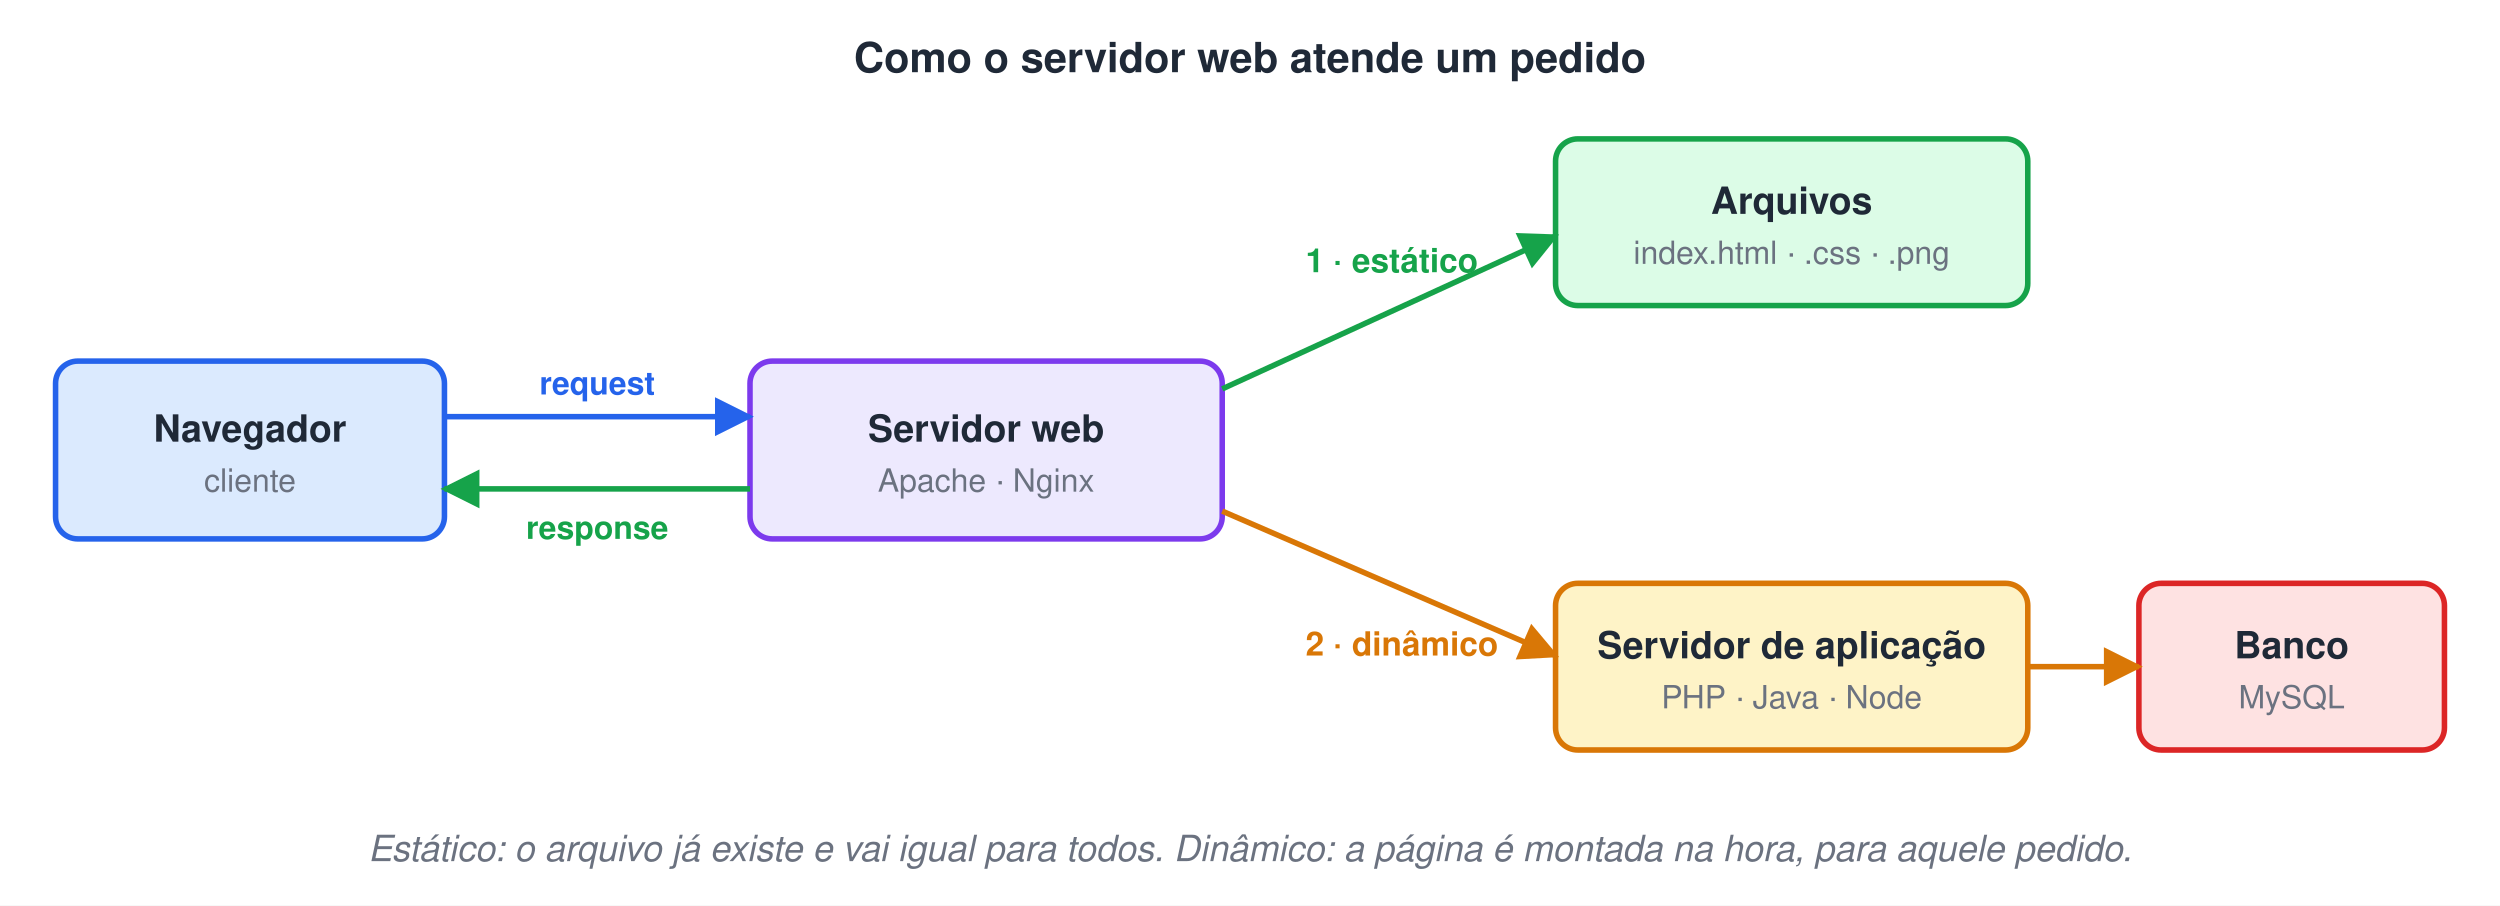
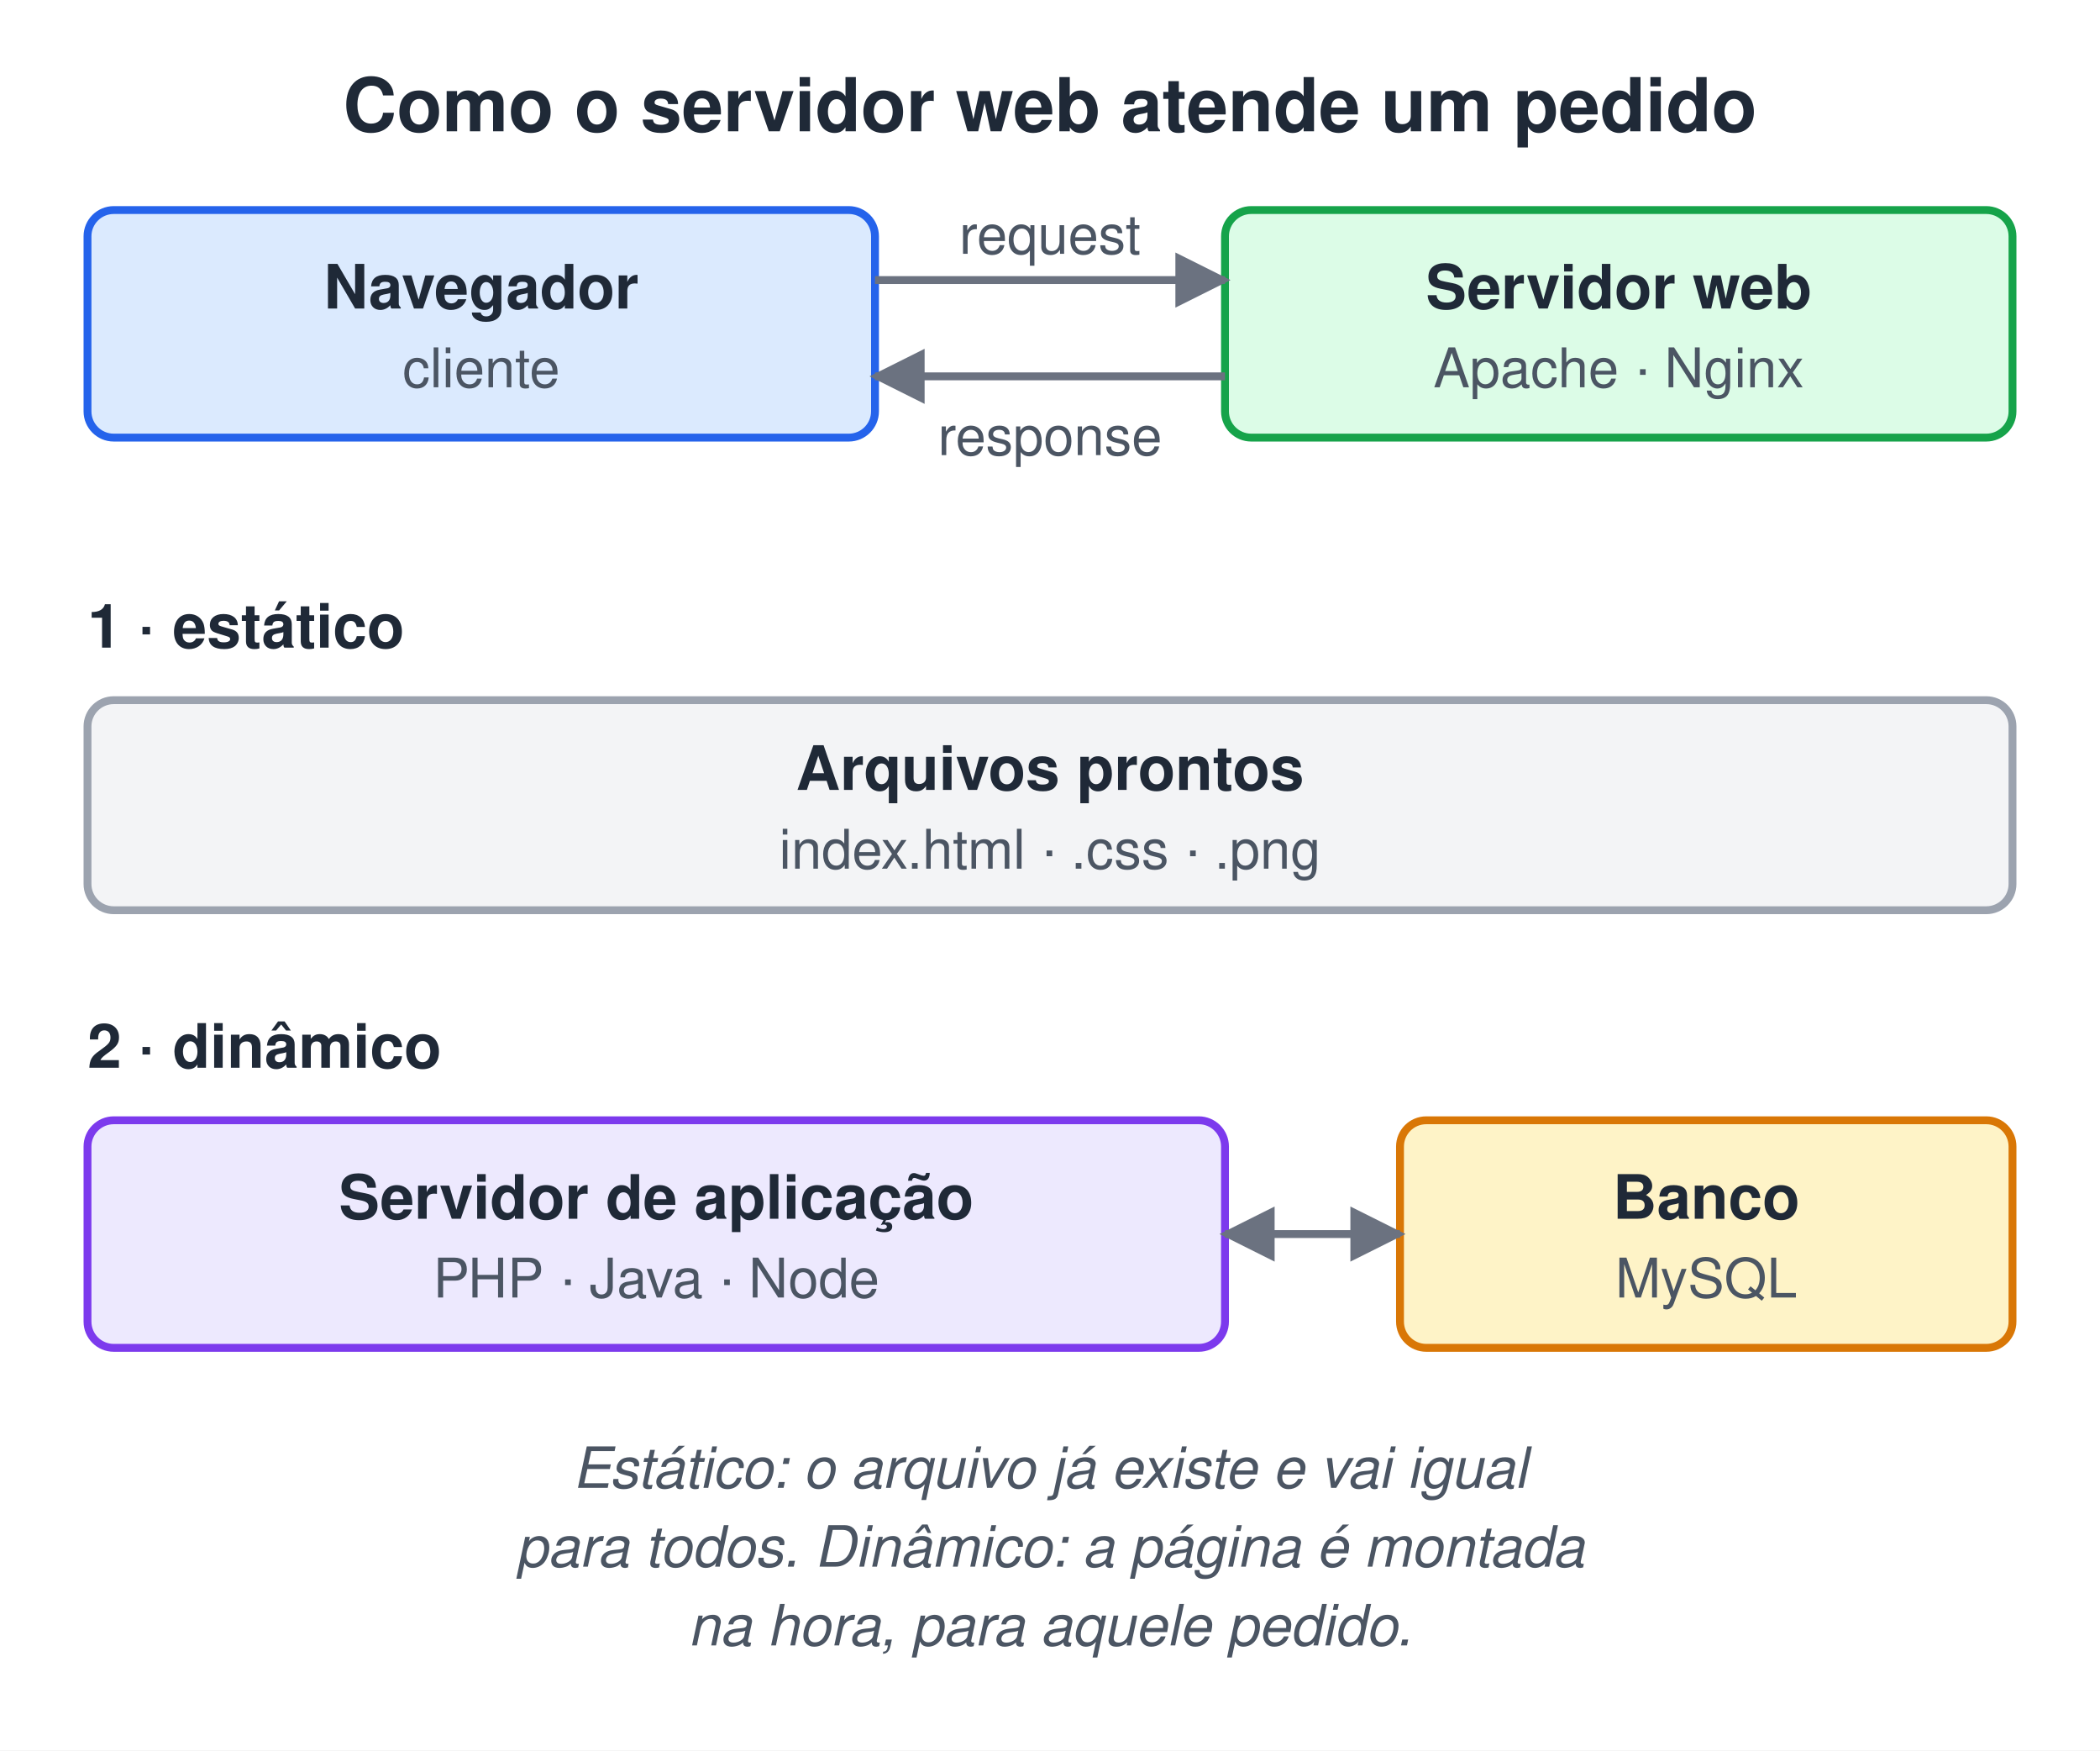
- <svg xmlns="http://www.w3.org/2000/svg" width="900" height="326" viewBox="0 0 900 326">
-   <style>text{font-family:Helvetica, Arial, 'DejaVu Sans', sans-serif}.m{font-family:Menlo, Consolas, 'DejaVu Sans Mono', monospace}</style>
+ <svg xmlns="http://www.w3.org/2000/svg" width="480" height="400" viewBox="0 0 480 400">
+   <style>text{white-space:pre;font-family:Helvetica,Arial,sans-serif;font-size:14px;fill:#1F2937}.t{font-size:17px;font-weight:bold}.b{font-weight:bold}.m{font-family:Menlo,Consolas,monospace;font-size:13px}.s{font-size:12.5px;fill:#4B5563}.n{font-size:13px;font-style:italic;fill:#4B5563}.c{text-anchor:middle}.r{text-anchor:end}.xB{fill:#DBEAFE;stroke:#2563EB}.xG{fill:#DCFCE7;stroke:#16A34A}.xO{fill:#FEF3C7;stroke:#D97706}.xP{fill:#EDE9FE;stroke:#7C3AED}.xR{fill:#FEE2E2;stroke:#DC2626}.xY{fill:#F3F4F6;stroke:#9CA3AF}.xW{fill:#fff;stroke:#9CA3AF}.xT{fill:#CCFBF1;stroke:#0D9488}.xK{fill:#FCE7F3;stroke:#DB2777}rect,ellipse,polygon{stroke-width:1.8}.l{stroke:#6B7280;stroke-width:1.8;fill:none}.d{stroke-dasharray:5 4}</style>
  <defs>
-     <marker id="arb" viewBox="0 0 10 10" refX="9" refY="5" markerWidth="7" markerHeight="7" orient="auto-start-reverse">
-       <path d="M0,0 L10,5 L0,10 z" fill="#2563EB" />
-     </marker>
-     <marker id="arv" viewBox="0 0 10 10" refX="9" refY="5" markerWidth="7" markerHeight="7" orient="auto-start-reverse">
-       <path d="M0,0 L10,5 L0,10 z" fill="#16A34A" />
-     </marker>
-     <marker id="aro" viewBox="0 0 10 10" refX="9" refY="5" markerWidth="7" markerHeight="7" orient="auto-start-reverse">
-       <path d="M0,0 L10,5 L0,10 z" fill="#D97706" />
+     <marker id="a" viewBox="0 0 10 10" refX="9" refY="5" markerWidth="7" markerHeight="7" orient="auto-start-reverse">
+       <path d="M0,0L10,5L0,10z" fill="#6B7280" />
    </marker>
  </defs>
-   <rect width="100%" height="100%" fill="#ffffff" />
-   <text x="450" y="26" font-size="15" font-weight="bold" fill="#1F2937" text-anchor="middle">Como o servidor web atende um pedido</text>
-   <rect x="20" y="130" width="140" height="64" rx="8" fill="#DBEAFE" stroke="#2563EB" stroke-width="2" />
-   <text x="90" y="159" font-size="13.5" font-weight="bold" fill="#1F2937" text-anchor="middle">Navegador</text>
-   <text x="90" y="177" font-size="11.5" fill="#6B7280" text-anchor="middle">cliente</text>
-   <rect x="270" y="130" width="170" height="64" rx="8" fill="#EDE9FE" stroke="#7C3AED" stroke-width="2" />
-   <text x="355" y="159" font-size="13.5" font-weight="bold" fill="#1F2937" text-anchor="middle">Servidor web</text>
-   <text x="355" y="177" font-size="11.5" fill="#6B7280" text-anchor="middle">Apache · Nginx</text>
-   <line x1="160" y1="150" x2="270" y2="150" stroke="#2563EB" stroke-width="2" marker-end="url(#arb)" />
-   <text x="215" y="142" font-size="11.5" font-weight="bold" fill="#2563EB" text-anchor="middle">request</text>
-   <line x1="270" y1="176" x2="160" y2="176" stroke="#16A34A" stroke-width="2" marker-end="url(#arv)" />
-   <text x="215" y="194" font-size="11.5" font-weight="bold" fill="#16A34A" text-anchor="middle">response</text>
-   <rect x="560" y="50" width="170" height="60" rx="8" fill="#DCFCE7" stroke="#16A34A" stroke-width="2" />
-   <text x="645" y="77" font-size="13.5" font-weight="bold" fill="#1F2937" text-anchor="middle">Arquivos</text>
-   <text x="645" y="95" font-size="11.5" fill="#6B7280" text-anchor="middle">index.html · .css · .png</text>
-   <line x1="440" y1="140" x2="560" y2="85" stroke="#16A34A" stroke-width="2" marker-end="url(#arv)" />
-   <text x="470" y="98" font-size="12" font-weight="bold" fill="#16A34A">1 · estático</text>
-   <rect x="560" y="210" width="170" height="60" rx="8" fill="#FEF3C7" stroke="#D97706" stroke-width="2" />
-   <text x="645" y="237" font-size="13.5" font-weight="bold" fill="#1F2937" text-anchor="middle">Servidor de aplicação</text>
-   <text x="645" y="255" font-size="11.5" fill="#6B7280" text-anchor="middle">PHP · Java · Node</text>
-   <line x1="440" y1="184" x2="560" y2="236" stroke="#D97706" stroke-width="2" marker-end="url(#aro)" />
-   <text x="470" y="236" font-size="12" font-weight="bold" fill="#D97706">2 · dinâmico</text>
-   <rect x="770" y="210" width="110" height="60" rx="8" fill="#FEE2E2" stroke="#DC2626" stroke-width="2" />
-   <text x="825" y="237" font-size="13.5" font-weight="bold" fill="#1F2937" text-anchor="middle">Banco</text>
-   <text x="825" y="255" font-size="11.5" fill="#6B7280" text-anchor="middle">MySQL</text>
-   <line x1="730" y1="240" x2="770" y2="240" stroke="#D97706" stroke-width="2" marker-end="url(#aro)" />
-   <text x="450" y="310" font-size="13" font-style="italic" fill="#6B7280" text-anchor="middle">Estático: o arquivo já existe e vai igual para todos. Dinâmico: a página é montada na hora, para aquele pedido.</text>
+   <rect width="100%" height="100%" fill="#fff" />
+   <text x="240.0" y="30" class="t c">Como o servidor web atende um pedido</text>
+   <rect x="20" y="48" width="180" height="52" rx="6" class="xB" />
+   <text x="110.0" y="70.5" class="b c">Navegador</text>
+   <text x="110.0" y="88.5" class="s c">cliente</text>
+   <rect x="280" y="48" width="180" height="52" rx="6" class="xG" />
+   <text x="370.0" y="70.5" class="b c">Servidor web</text>
+   <text x="370.0" y="88.5" class="s c">Apache · Nginx</text>
+   <path d="M200,64 L280,64" class="l" marker-end="url(#a)" />
+   <path d="M280,86 L200,86" class="l" marker-end="url(#a)" />
+   <text x="240" y="58" class="s c">request</text>
+   <text x="240" y="104" class="s c">response</text>
+   <text x="20" y="148" class="b">1 · estático</text>
+   <rect x="20" y="160" width="440" height="48" rx="6" class="xY" />
+   <text x="240.0" y="180.5" class="b c">Arquivos prontos</text>
+   <text x="240.0" y="198.5" class="s c">index.html · .css · .png</text>
+   <text x="20" y="244" class="b">2 · dinâmico</text>
+   <rect x="20" y="256" width="260" height="52" rx="6" class="xP" />
+   <text x="150.0" y="278.5" class="b c">Servidor de aplicação</text>
+   <text x="150.0" y="296.5" class="s c">PHP · Java · Node</text>
+   <rect x="320" y="256" width="140" height="52" rx="6" class="xO" />
+   <text x="390.0" y="278.5" class="b c">Banco</text>
+   <text x="390.0" y="296.5" class="s c">MySQL</text>
+   <path d="M280,282 L320,282" class="l" marker-end="url(#a)" marker-start="url(#a)" />
+   <text x="240.0" y="340" class="n c">Estático: o arquivo já existe e vai igual</text>
+   <text x="240.0" y="358" class="n c">para todos. Dinâmico: a página é montada</text>
+   <text x="240.0" y="376" class="n c">na hora, para aquele pedido.</text>
</svg>
